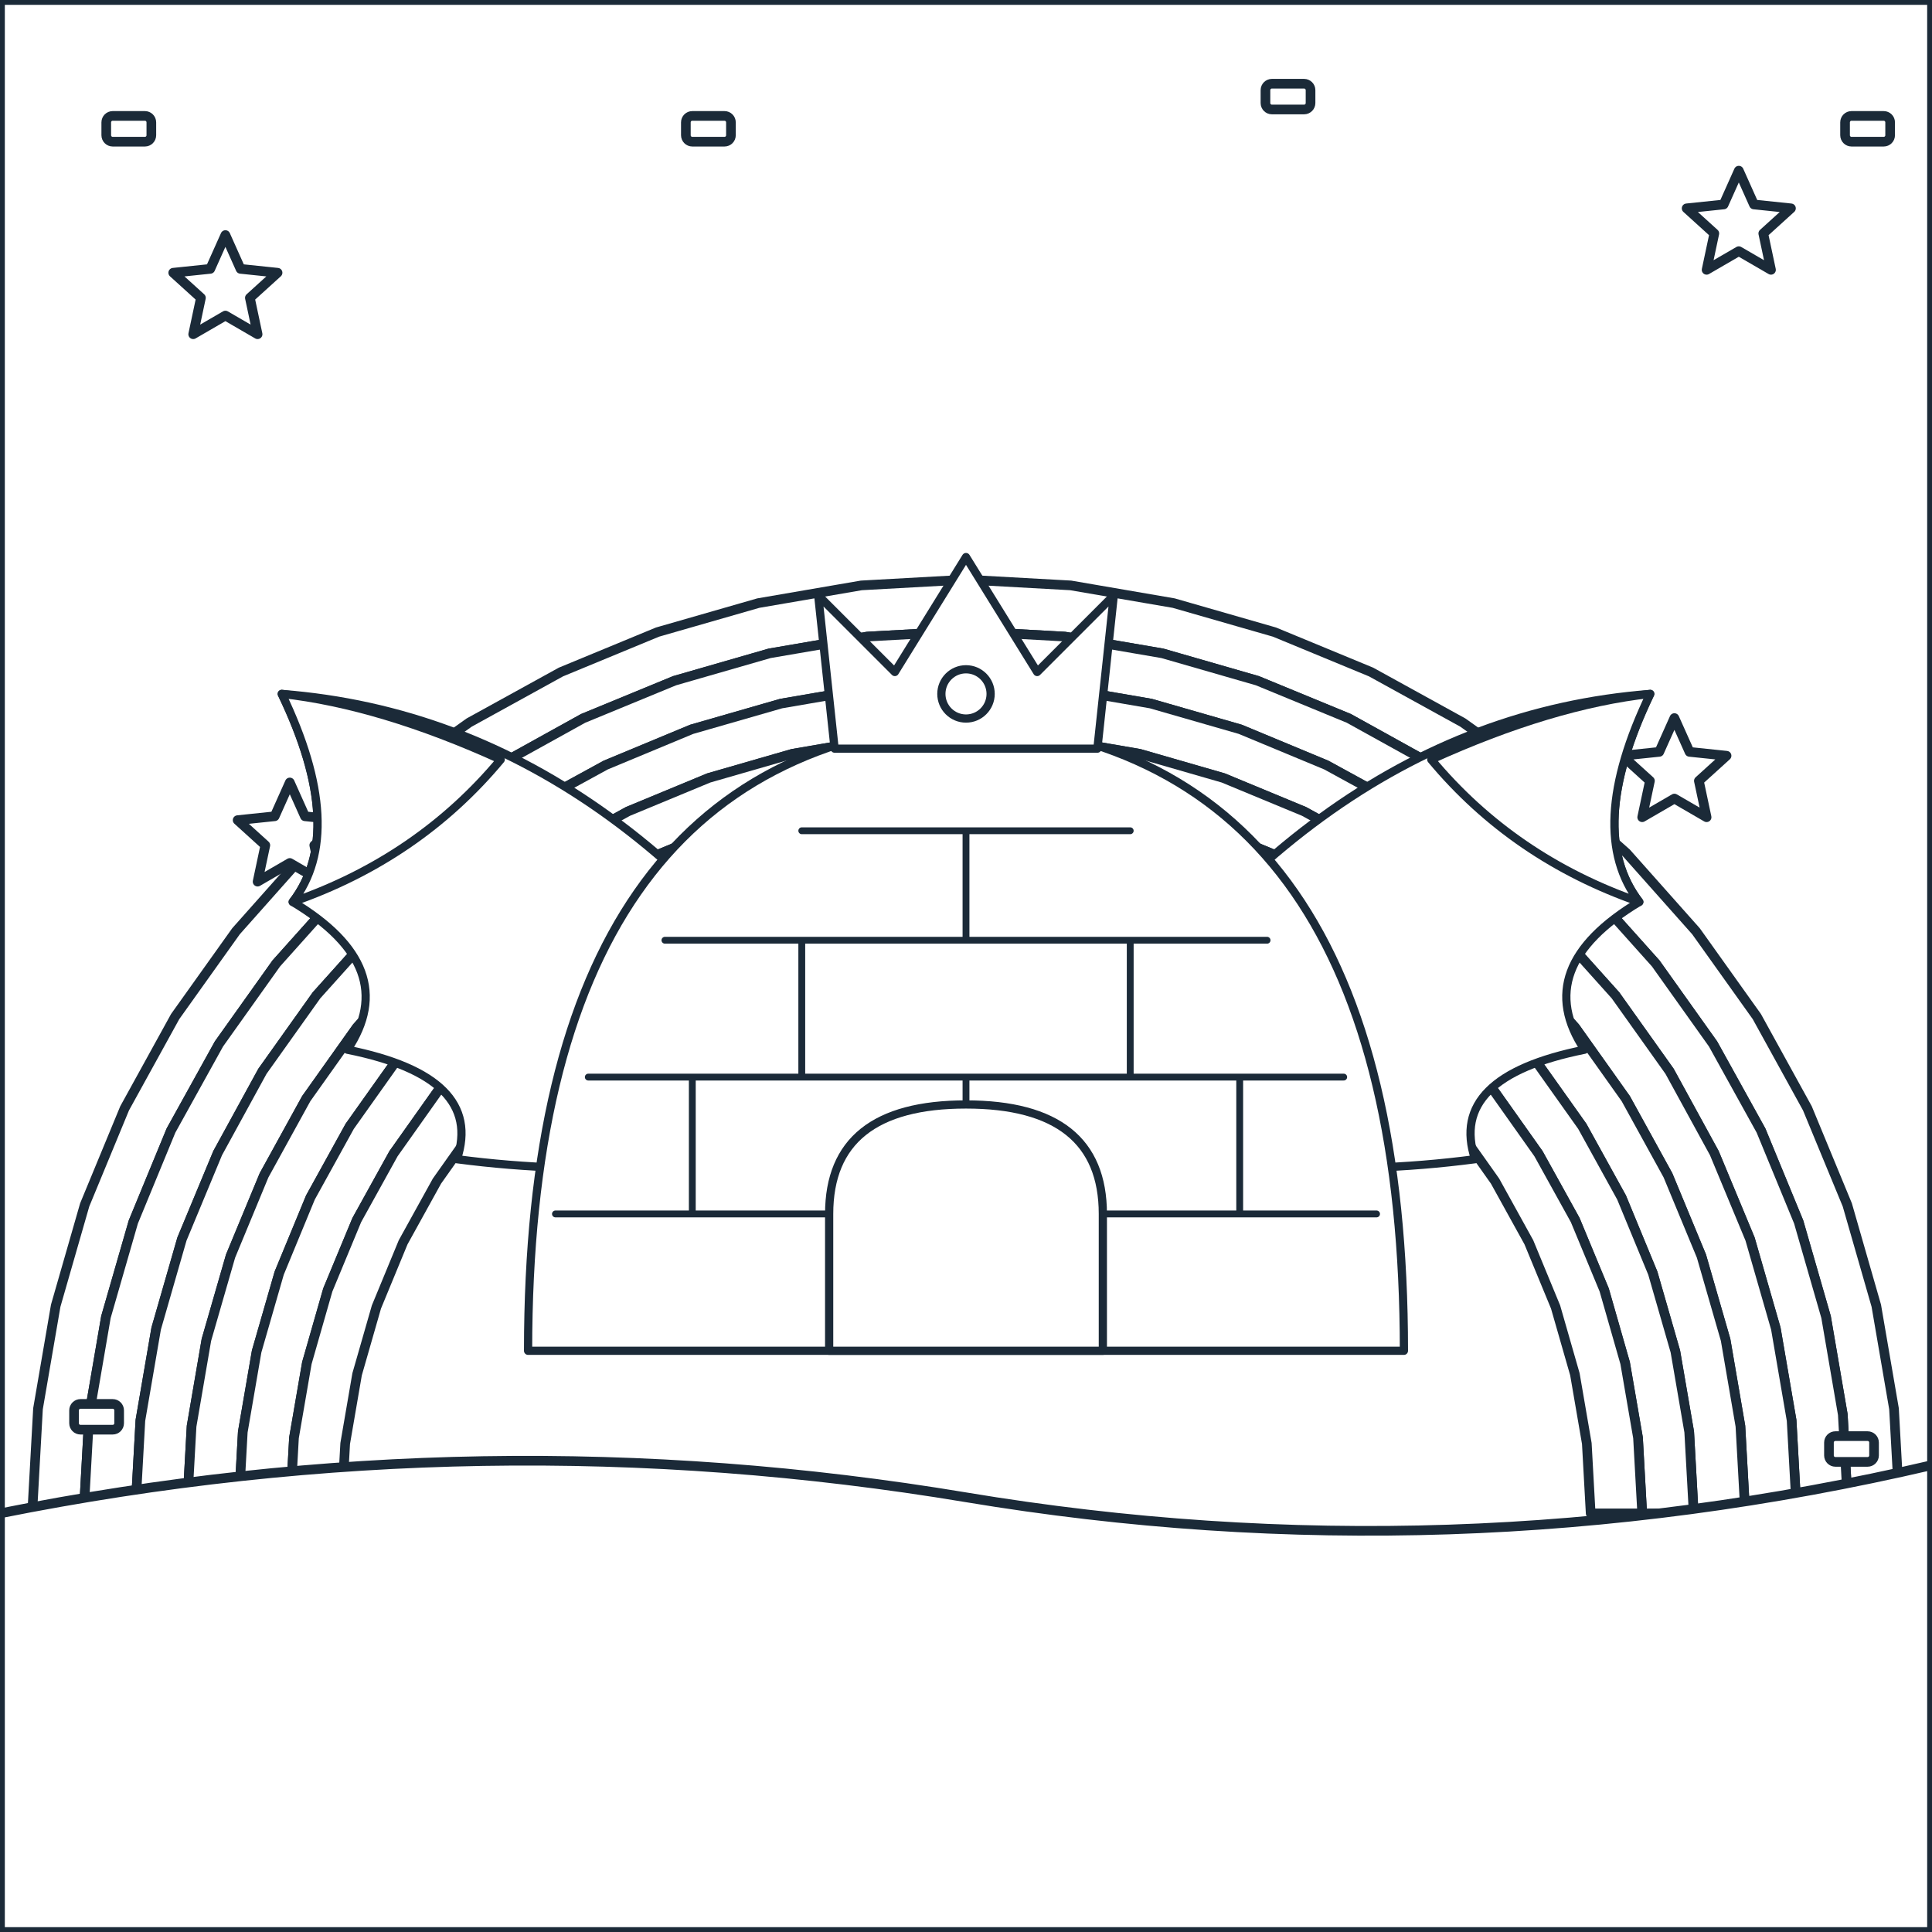
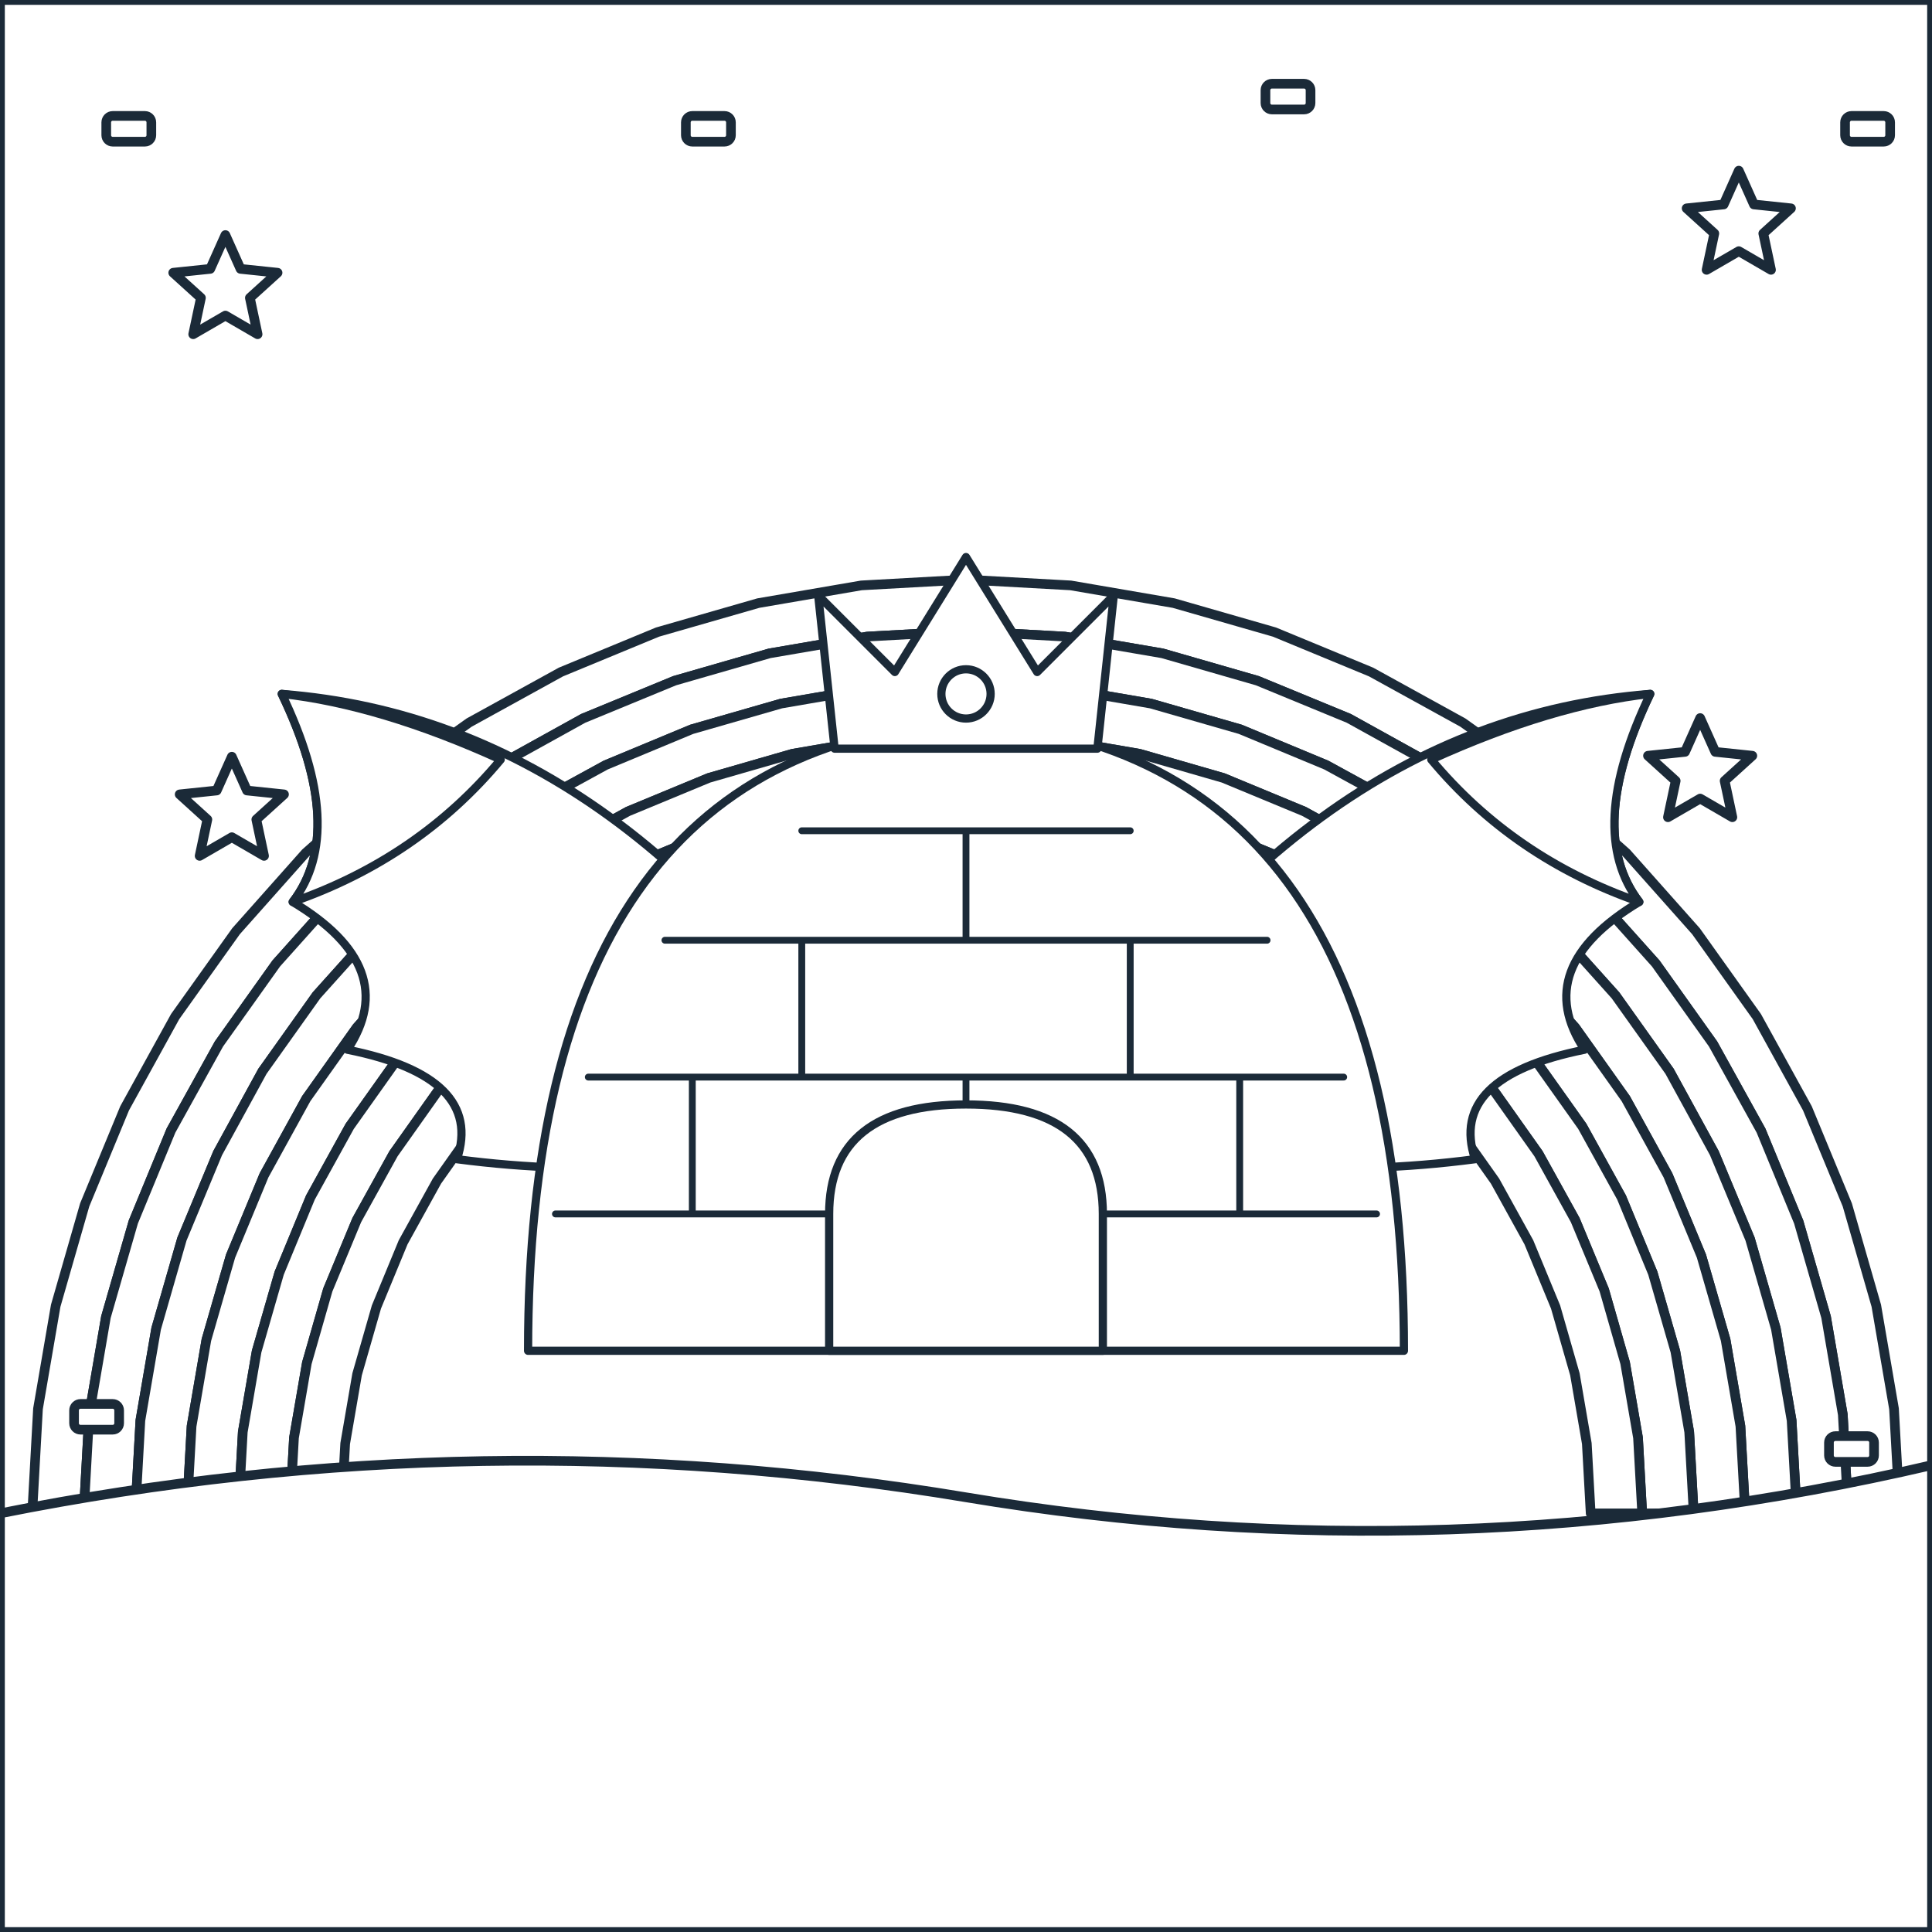
<svg xmlns="http://www.w3.org/2000/svg" viewBox="0 0 600 600" data-picture="nha-tuyet--the-s-nha-bay-hoang-kim">
  <g class="scene-back">
    <rect x="0" y="0" width="600" height="600" rx="0" id="r-nen-troi" data-region="nen-troi" class="region" fill="#FFFFFF" stroke="#1B2A38" stroke-width="3" stroke-linejoin="round" />
    <polygon points="10,470 11.8,437.5 17.3,405.5 26.3,374.2 38.7,344.2 54.4,315.7 73.3,289.2 94.9,264.9 119.2,243.3 145.7,224.4 174.2,208.7 204.2,196.3 235.5,187.3 267.5,181.8 300,180 332.5,181.8 364.5,187.3 395.8,196.3 425.8,208.7 454.3,224.4 480.8,243.3 505.1,264.9 526.7,289.2 545.6,315.7 561.3,344.2 573.7,374.2 582.7,405.5 588.2,437.5 590,470 574,470 572.3,439.3 567.1,409 558.6,379.5 546.9,351.1 532,324.2 514.2,299.2 493.7,276.3 470.8,255.8 445.8,238 418.9,223.1 390.5,211.4 361,202.9 330.7,197.7 300,196 269.3,197.7 239,202.9 209.5,211.4 181.1,223.1 154.2,238 129.2,255.8 106.3,276.3 85.8,299.2 68,324.2 53.1,351.1 41.4,379.5 32.9,409 27.7,439.3 26,470" id="r-cau-vong-1" data-region="cau-vong-1" class="region" fill="#FFFFFF" stroke="#1B2A38" stroke-width="3" stroke-linejoin="round" />
    <polygon points="26,470 27.7,439.3 32.9,409 41.4,379.5 53.1,351.1 68,324.2 85.8,299.2 106.3,276.3 129.2,255.8 154.2,238 181.1,223.1 209.5,211.4 239,202.9 269.3,197.7 300,196 330.7,197.7 361,202.9 390.5,211.4 418.9,223.1 445.8,238 470.8,255.8 493.7,276.3 514.2,299.2 532,324.2 546.9,351.1 558.6,379.5 567.1,409 572.3,439.3 574,470 558,470 556.4,441.1 551.5,412.6 543.5,384.8 532.4,358.1 518.5,332.7 501.7,309.1 482.4,287.6 460.9,268.3 437.3,251.5 411.9,237.6 385.2,226.5 357.4,218.5 328.9,213.6 300,212 271.1,213.6 242.6,218.5 214.8,226.5 188.1,237.6 162.7,251.5 139.1,268.3 117.6,287.6 98.3,309.1 81.5,332.7 67.6,358.1 56.5,384.8 48.5,412.6 43.6,441.1 42,470" id="r-cau-vong-2" data-region="cau-vong-2" class="region" fill="#FFFFFF" stroke="#1B2A38" stroke-width="3" stroke-linejoin="round" />
    <polygon points="42,470 43.6,441.1 48.5,412.6 56.5,384.8 67.6,358.1 81.5,332.7 98.3,309.1 117.6,287.6 139.1,268.3 162.7,251.5 188.1,237.6 214.8,226.5 242.6,218.5 271.1,213.6 300,212 328.9,213.6 357.4,218.5 385.2,226.5 411.9,237.6 437.3,251.5 460.9,268.3 482.4,287.6 501.7,309.1 518.5,332.7 532.4,358.1 543.5,384.8 551.5,412.6 556.4,441.1 558,470 542,470 540.5,442.9 535.9,416.1 528.4,390.1 518,365 504.9,341.2 489.2,319.1 471.1,298.9 450.9,280.8 428.8,265.1 405,252 379.9,241.6 353.9,234.1 327.1,229.5 300,228 272.9,229.5 246.1,234.1 220.1,241.6 195,252 171.2,265.1 149.1,280.8 128.9,298.9 110.8,319.1 95.1,341.2 82,365 71.6,390.1 64.1,416.1 59.5,442.9 58,470" id="r-cau-vong-3" data-region="cau-vong-3" class="region" fill="#FFFFFF" stroke="#1B2A38" stroke-width="3" stroke-linejoin="round" />
    <polygon points="58,470 59.5,442.9 64.1,416.1 71.6,390.1 82,365 95.1,341.2 110.8,319.1 128.9,298.9 149.1,280.8 171.2,265.1 195,252 220.1,241.6 246.1,234.1 272.9,229.5 300,228 327.1,229.5 353.9,234.1 379.9,241.6 405,252 428.8,265.1 450.9,280.8 471.1,298.9 489.2,319.1 504.9,341.2 518,365 528.4,390.1 535.9,416.1 540.5,442.9 542,470 526,470 524.6,444.7 520.3,419.7 513.3,395.4 503.6,371.9 491.4,349.8 476.7,329.1 459.8,310.2 440.9,293.3 420.2,278.6 398.1,266.4 374.6,256.7 350.3,249.7 325.3,245.4 300,244 274.7,245.4 249.7,249.7 225.4,256.7 201.9,266.4 179.8,278.6 159.1,293.3 140.2,310.2 123.3,329.1 108.6,349.8 96.4,371.9 86.7,395.4 79.7,419.7 75.4,444.7 74,470" id="r-cau-vong-4" data-region="cau-vong-4" class="region" fill="#FFFFFF" stroke="#1B2A38" stroke-width="3" stroke-linejoin="round" />
    <polygon points="74,470 75.4,444.7 79.7,419.7 86.7,395.4 96.4,371.9 108.6,349.8 123.3,329.1 140.2,310.2 159.1,293.3 179.8,278.6 201.9,266.4 225.4,256.7 249.7,249.7 274.7,245.4 300,244 325.3,245.4 350.3,249.7 374.6,256.7 398.1,266.4 420.2,278.6 440.9,293.3 459.8,310.2 476.7,329.1 491.4,349.8 503.6,371.9 513.3,395.4 520.3,419.7 524.6,444.7 526,470 510,470 508.7,446.5 504.7,423.3 498.2,400.6 489.2,378.9 477.8,358.3 464.2,339.1 448.5,321.5 430.9,305.8 411.7,292.2 391.1,280.8 369.4,271.8 346.7,265.3 323.5,261.3 300,260 276.5,261.3 253.3,265.3 230.6,271.8 208.9,280.8 188.3,292.2 169.1,305.8 151.5,321.5 135.8,339.1 122.2,358.3 110.8,378.9 101.8,400.6 95.3,423.3 91.3,446.5 90,470" id="r-cau-vong-5" data-region="cau-vong-5" class="region" fill="#FFFFFF" stroke="#1B2A38" stroke-width="3" stroke-linejoin="round" />
    <polygon points="90,470 91.3,446.5 95.3,423.3 101.8,400.6 110.8,378.9 122.2,358.3 135.8,339.1 151.5,321.5 169.1,305.8 188.3,292.2 208.9,280.8 230.6,271.8 253.3,265.3 276.5,261.3 300,260 323.5,261.3 346.7,265.3 369.4,271.8 391.1,280.8 411.7,292.2 430.9,305.8 448.5,321.5 464.2,339.1 477.8,358.3 489.2,378.9 498.2,400.6 504.7,423.3 508.7,446.5 510,470 494,470 492.8,448.3 489.1,426.8 483.1,405.9 474.8,385.8 464.3,366.8 451.7,349 437.2,332.8 421,318.3 403.2,305.7 384.2,295.2 364.1,286.9 343.2,280.9 321.7,277.2 300,276 278.3,277.2 256.8,280.9 235.9,286.9 215.8,295.2 196.8,305.7 179,318.3 162.8,332.8 148.3,349 135.7,366.8 125.2,385.8 116.9,405.9 110.9,426.8 107.2,448.3 106,470" id="r-cau-vong-6" data-region="cau-vong-6" class="region" fill="#FFFFFF" stroke="#1B2A38" stroke-width="3" stroke-linejoin="round" />
    <polygon points="70,73 74.7,83.5 86.2,84.7 77.6,92.5 80,103.8 70,98 60,103.8 62.4,92.5 53.8,84.7 65.3,83.5" id="r-sao-lap-lanh-1" data-region="sao-lap-lanh-1" class="region" fill="#FFFFFF" stroke="#1B2A38" stroke-width="3" stroke-linejoin="round" />
    <polygon points="540,53 544.7,63.5 556.2,64.7 547.6,72.5 550,83.8 540,78 530,83.8 532.4,72.5 523.8,64.7 535.3,63.5" id="r-sao-lap-lanh-2" data-region="sao-lap-lanh-2" class="region" fill="#FFFFFF" stroke="#1B2A38" stroke-width="3" stroke-linejoin="round" />
-     <polygon points="520,223 524.7,233.5 536.2,234.7 527.6,242.5 530,253.8 520,248 510,253.8 512.4,242.5 503.8,234.7 515.3,233.5" id="r-sao-lap-lanh-3" data-region="sao-lap-lanh-3" class="region" fill="#FFFFFF" stroke="#1B2A38" stroke-width="3" stroke-linejoin="round" />
-     <polygon points="90,243 94.7,253.5 106.2,254.7 97.6,262.5 100,273.8 90,268 80,273.8 82.4,262.5 73.8,254.7 85.3,253.5" id="r-sao-lap-lanh-4" data-region="sao-lap-lanh-4" class="region" fill="#FFFFFF" stroke="#1B2A38" stroke-width="3" stroke-linejoin="round" />
+     <polygon points="528,223 532.7,233.5 544.2,234.7 535.6,242.5 538,253.8 528,248 518,253.8 520.4,242.5 511.8,234.7 523.3,233.5" id="r-sao-lap-lanh-3" data-region="sao-lap-lanh-3" class="region" fill="#FFFFFF" stroke="#1B2A38" stroke-width="3" stroke-linejoin="round" />
+     <polygon points="72,235 76.7,245.5 88.2,246.7 79.6,254.5 82,265.8 72,260 62,265.8 64.4,254.5 55.8,246.7 67.3,245.5" id="r-sao-lap-lanh-4" data-region="sao-lap-lanh-4" class="region" fill="#FFFFFF" stroke="#1B2A38" stroke-width="3" stroke-linejoin="round" />
    <path d="M 0 470 Q 150 440 300 465 Q 450 490 600 455 L 600 600 L 0 600 Z" id="r-nen-dat" data-region="nen-dat" class="region" fill="#FFFFFF" stroke="#1B2A38" stroke-width="3" stroke-linejoin="round" />
  </g>
  <g id="subject" class="subject anim-float" transform="translate(0 -40) translate(300 400) scale(0.85) rotate(0) translate(-300 -400)">
    <path d="M 270 390 Q 180 240 50 230 Q 74 280 54 306 Q 94 330 74 360 Q 124 370 114 400 Q 190 410 270 390 Z" id="r-canh-trai" data-region="canh-trai" class="region" fill="#FFFFFF" stroke="#1B2A38" stroke-width="3" stroke-linejoin="round" />
    <path d="M 130 254 Q 86 234 50 230 Q 74 280 54 306 Q 100 290 130 254 Z" id="r-canh-trai-dau" data-region="canh-trai-dau" class="region" fill="#FFFFFF" stroke="#1B2A38" stroke-width="3" stroke-linejoin="round" />
    <path d="M 330 390 Q 420 240 550 230 Q 526 280 546 306 Q 506 330 526 360 Q 476 370 486 400 Q 410 410 330 390 Z" id="r-canh-phai" data-region="canh-phai" class="region" fill="#FFFFFF" stroke="#1B2A38" stroke-width="3" stroke-linejoin="round" />
    <path d="M 470 254 Q 514 234 550 230 Q 526 280 546 306 Q 500 290 470 254 Z" id="r-canh-phai-dau" data-region="canh-phai-dau" class="region" fill="#FFFFFF" stroke="#1B2A38" stroke-width="3" stroke-linejoin="round" />
    <path d="M 140 470 Q 140 250 300 240 Q 460 250 460 470 Z" id="r-mai-vom-tuyet" data-region="mai-vom-tuyet" class="region" fill="#FFFFFF" stroke="#1B2A38" stroke-width="3" stroke-linejoin="round" />
    <g class="deco" pointer-events="none">
      <path d="M 150 420 L 450 420 M 162 370 L 438 370 M 190 320 L 410 320 M 240 280 L 360 280 M 240 320 L 240 370 M 360 320 L 360 370 M 300 280 L 300 320 M 200 370 L 200 420 M 300 370 L 300 420 M 400 370 L 400 420" fill="none" stroke="#1B2A38" stroke-width="2.5" stroke-linecap="round" stroke-linejoin="round" />
    </g>
    <path d="M 250 470 L 250 420 Q 250 380 300 380 Q 350 380 350 420 L 350 470 Z" id="r-cua-vom-tuyet" data-region="cua-vom-tuyet" class="region" fill="#FFFFFF" stroke="#1B2A38" stroke-width="3" stroke-linejoin="round" />
    <polygon points="252,250 246,194 274,222 300,180 326,222 354,194 348,250" id="r-vuong-mien" data-region="vuong-mien" class="region" fill="#FFFFFF" stroke="#1B2A38" stroke-width="3" stroke-linejoin="round" />
    <ellipse cx="300" cy="230" rx="9" ry="9" id="r-vuong-mien-ngoc" data-region="vuong-mien-ngoc" class="region" fill="#FFFFFF" stroke="#1B2A38" stroke-width="3" stroke-linejoin="round" />
  </g>
  <g class="scene-front">
    <rect x="33" y="36" width="14" height="8" rx="2" id="r-hoa-giay-1" data-region="hoa-giay-1" class="region" fill="#FFFFFF" stroke="#1B2A38" stroke-width="3" stroke-linejoin="round" />
    <rect x="213" y="36" width="14" height="8" rx="2" id="r-hoa-giay-2" data-region="hoa-giay-2" class="region" fill="#FFFFFF" stroke="#1B2A38" stroke-width="3" stroke-linejoin="round" />
    <rect x="393" y="26" width="14" height="8" rx="2" id="r-hoa-giay-3" data-region="hoa-giay-3" class="region" fill="#FFFFFF" stroke="#1B2A38" stroke-width="3" stroke-linejoin="round" />
    <rect x="573" y="36" width="14" height="8" rx="2" id="r-hoa-giay-4" data-region="hoa-giay-4" class="region" fill="#FFFFFF" stroke="#1B2A38" stroke-width="3" stroke-linejoin="round" />
    <rect x="23" y="436" width="14" height="8" rx="2" id="r-hoa-giay-5" data-region="hoa-giay-5" class="region" fill="#FFFFFF" stroke="#1B2A38" stroke-width="3" stroke-linejoin="round" />
    <rect x="568" y="446" width="14" height="8" rx="2" id="r-hoa-giay-6" data-region="hoa-giay-6" class="region" fill="#FFFFFF" stroke="#1B2A38" stroke-width="3" stroke-linejoin="round" />
  </g>
</svg>
